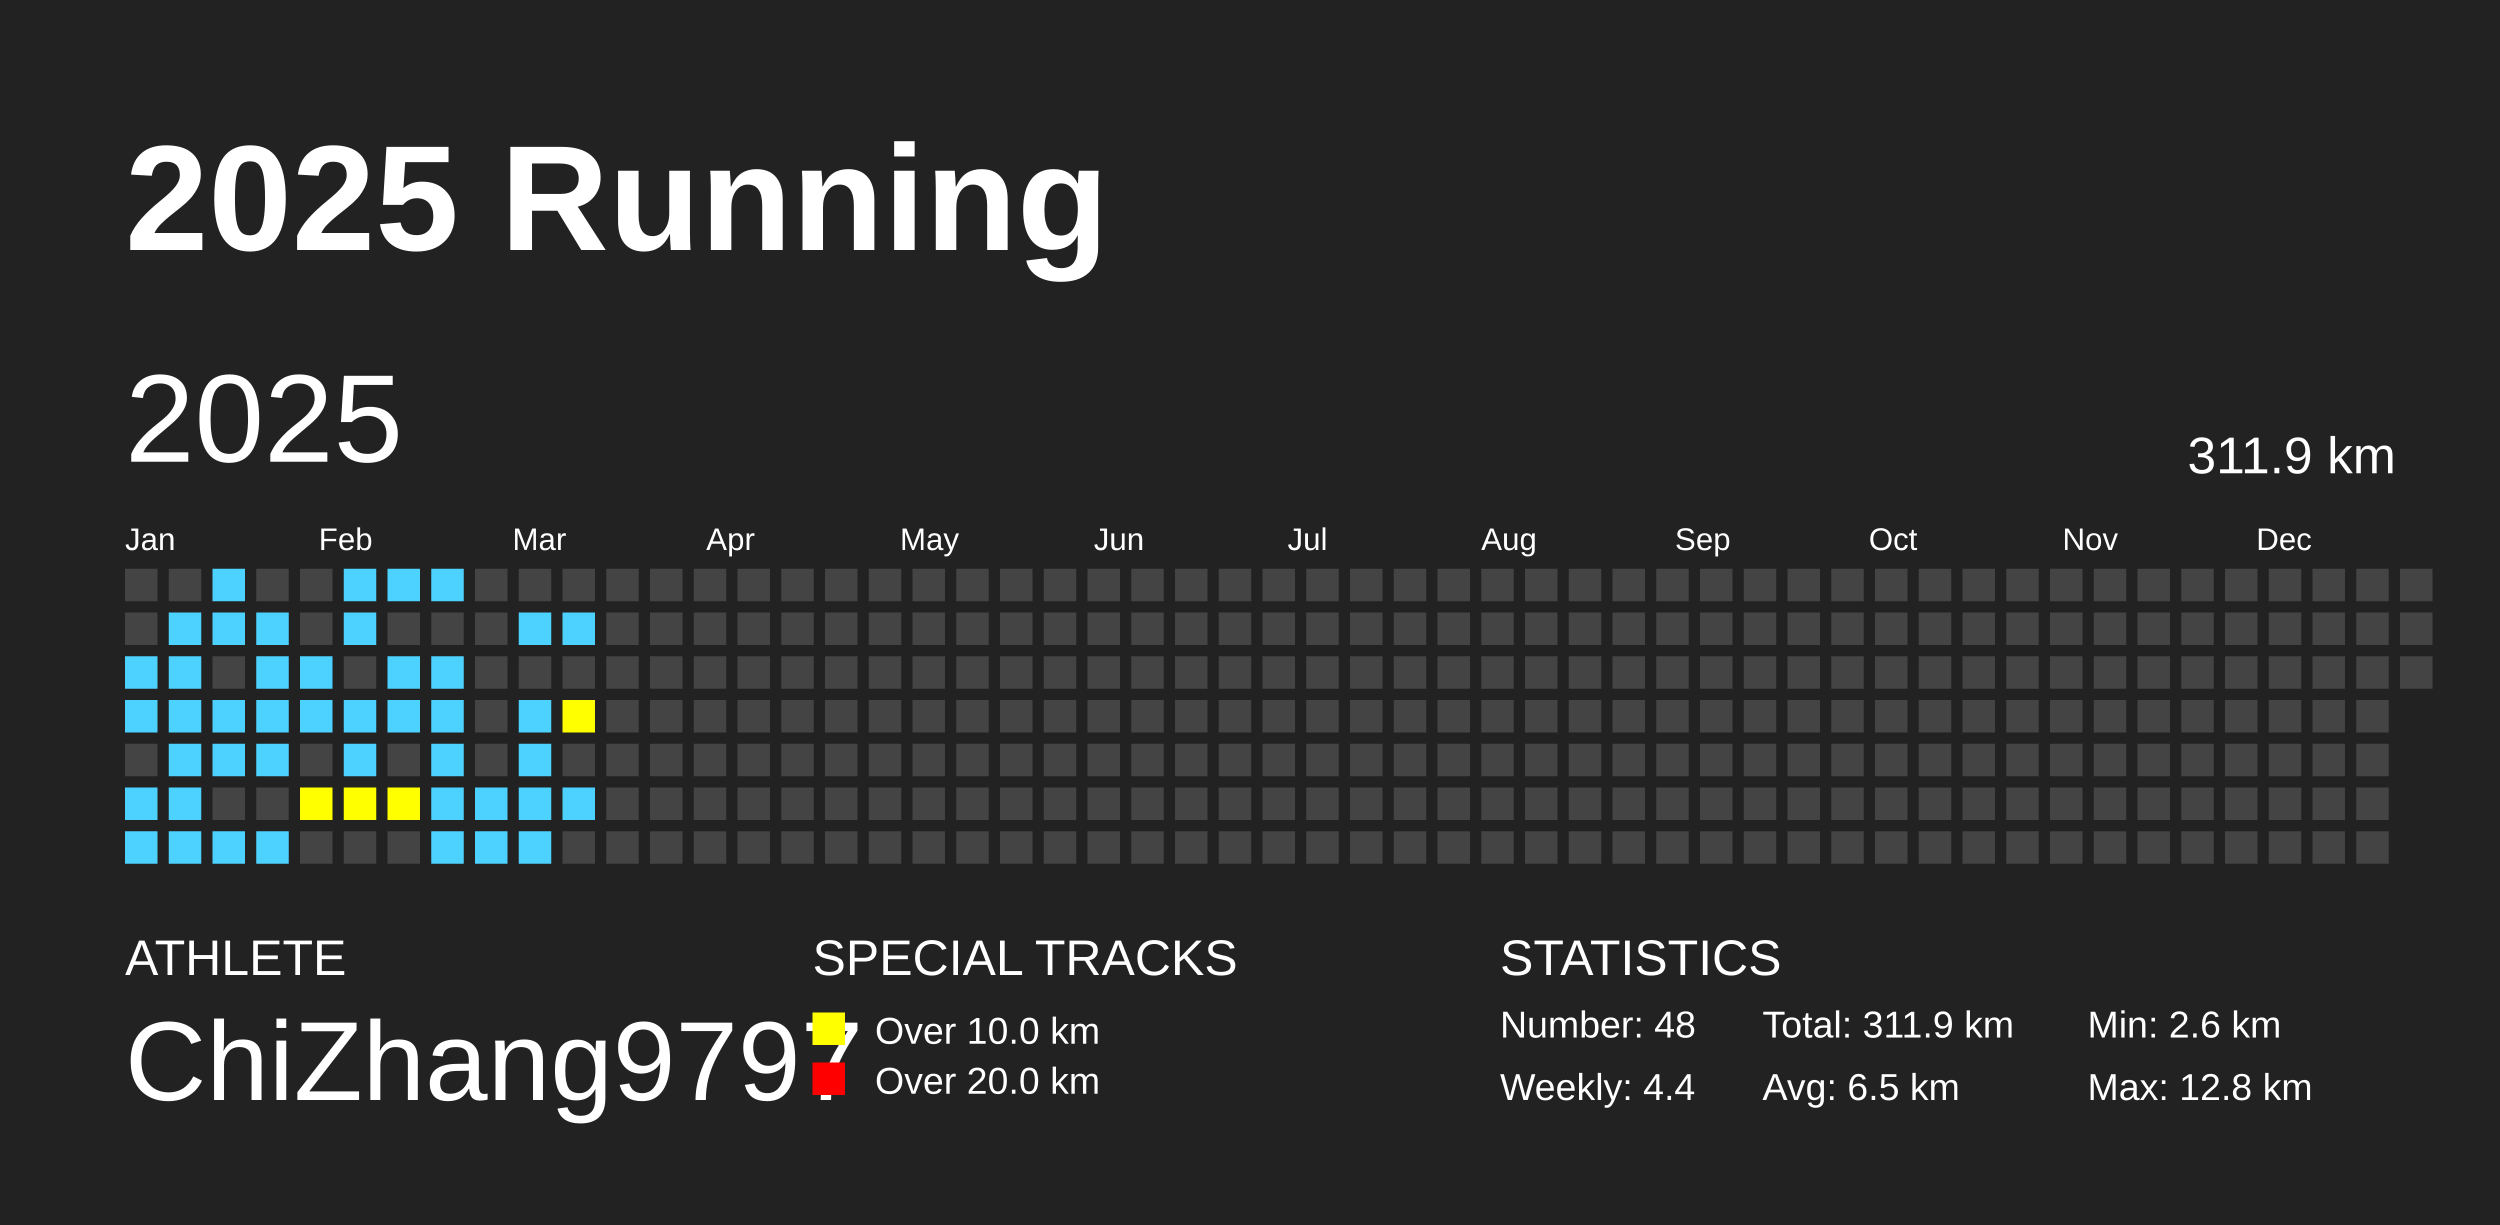
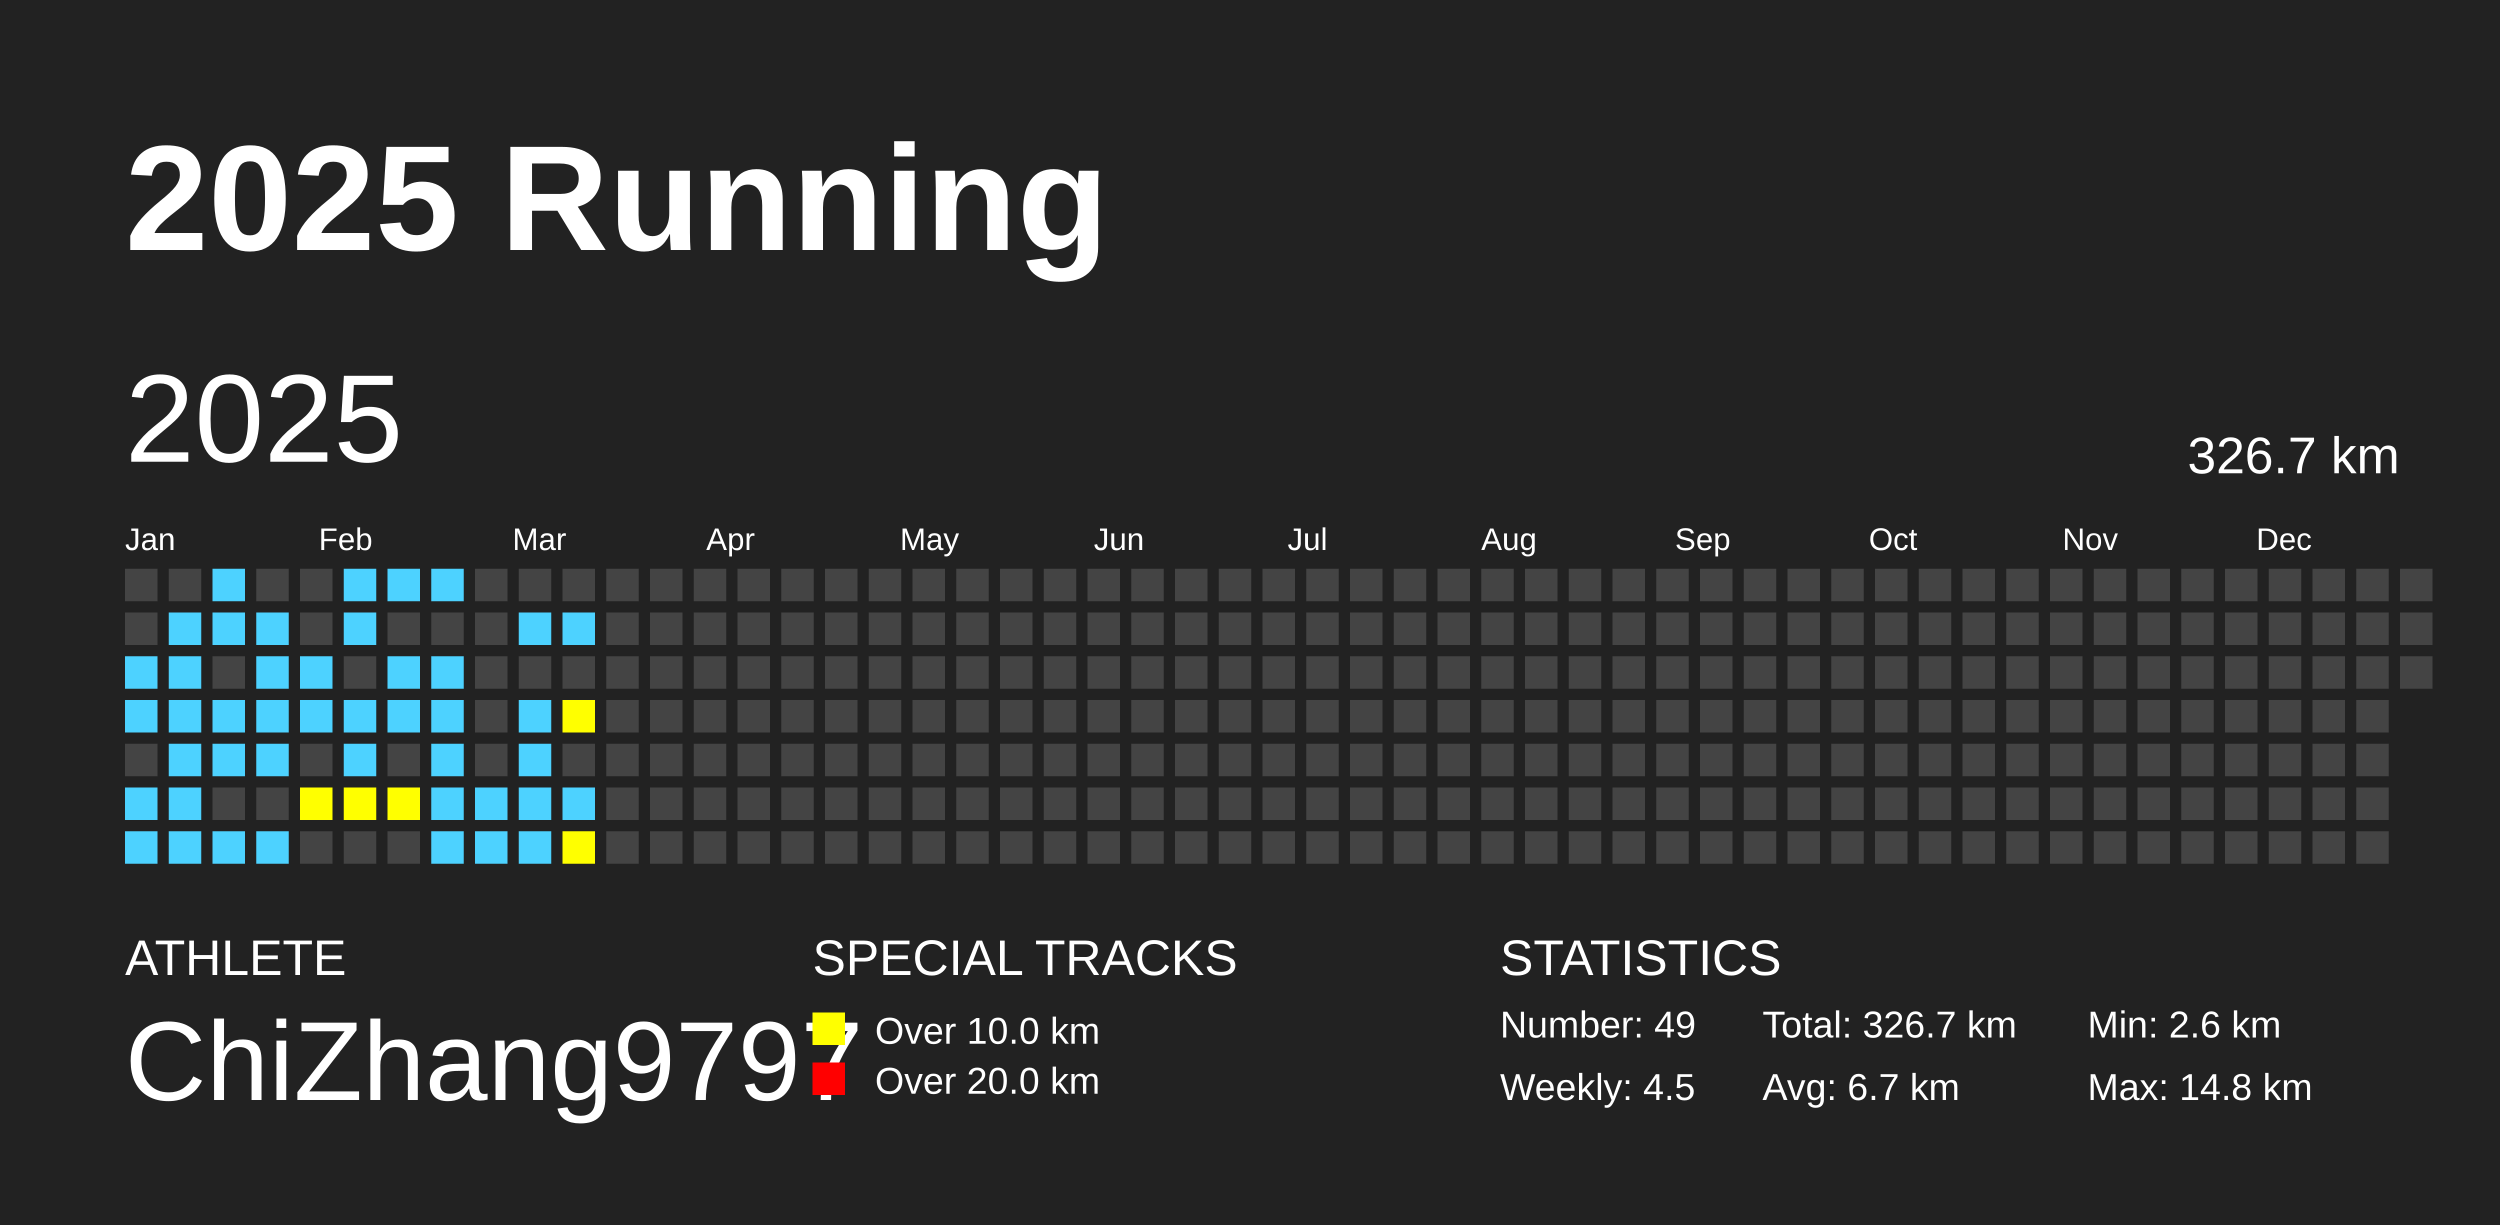
<svg xmlns="http://www.w3.org/2000/svg" baseProfile="full" height="98mm" version="1.1" viewBox="0,0,200,98" width="200mm">
  <defs />
  <rect fill="#222222" height="98" width="200" x="0" y="0" />
  <text fill="#FFFFFF" style="font-size:12px; font-family:Arial; font-weight:bold;" x="10" y="20">2025 Running</text>
  <text fill="#FFFFFF" style="font-size:4px; font-family:Arial" x="10" y="78">ATHLETE</text>
  <text fill="#FFFFFF" style="font-size:9px; font-family:Arial" x="10" y="88">ChiZhang9797</text>
  <text fill="#FFFFFF" style="font-size:4px; font-family:Arial" x="65" y="78">SPECIAL TRACKS</text>
  <rect fill="yellow" height="2.6" width="2.6" x="65" y="81" />
  <text fill="#FFFFFF" style="font-size:3px; font-family:Arial" x="70" y="83.5">Over 10.0 km</text>
  <rect fill="red" height="2.6" width="2.6" x="65" y="85" />
  <text fill="#FFFFFF" style="font-size:3px; font-family:Arial" x="70" y="87.5">Over 20.0 km</text>
  <text fill="#FFFFFF" style="font-size:4px; font-family:Arial" x="120" y="78">STATISTICS</text>
-   <text fill="#FFFFFF" style="font-size:3px; font-family:Arial" x="120" y="83">Number: 48</text>
-   <text fill="#FFFFFF" style="font-size:3px; font-family:Arial" x="120" y="88">Weekly: 4.4</text>
-   <text fill="#FFFFFF" style="font-size:3px; font-family:Arial" x="141" y="83">Total: 311.9 km</text>
-   <text fill="#FFFFFF" style="font-size:3px; font-family:Arial" x="141" y="88">Avg: 6.5 km</text>
+   <text fill="#FFFFFF" style="font-size:3px; font-family:Arial" x="120" y="83">Number: 49</text>
+   <text fill="#FFFFFF" style="font-size:3px; font-family:Arial" x="120" y="88">Weekly: 4.5</text>
+   <text fill="#FFFFFF" style="font-size:3px; font-family:Arial" x="141" y="83">Total: 326.7 km</text>
+   <text fill="#FFFFFF" style="font-size:3px; font-family:Arial" x="141" y="88">Avg: 6.7 km</text>
  <text fill="#FFFFFF" style="font-size:3px; font-family:Arial" x="167" y="83">Min: 2.6 km</text>
-   <text fill="#FFFFFF" style="font-size:3px; font-family:Arial" x="167" y="88">Max: 12.8 km</text>
+   <text fill="#FFFFFF" style="font-size:3px; font-family:Arial" x="167" y="88">Max: 14.8 km</text>
  <text dominant-baseline="hanging" fill="#FFFFFF" style="font-size:10.0px; font-family:Arial;" x="10" y="30">2025</text>
-   <text dominant-baseline="hanging" fill="#FFFFFF" style="font-size:4.125px; font-family:Arial;" x="175" y="35">311.9 km</text>
+   <text dominant-baseline="hanging" fill="#FFFFFF" style="font-size:4.125px; font-family:Arial;" x="175" y="35">326.7 km</text>
  <text fill="#FFFFFF" style="font-size:2.5px; font-family:Arial" x="10.0" y="44">Jan</text>
  <text fill="#FFFFFF" style="font-size:2.5px; font-family:Arial" x="25.5" y="44">Feb</text>
  <text fill="#FFFFFF" style="font-size:2.5px; font-family:Arial" x="41.0" y="44">Mar</text>
  <text fill="#FFFFFF" style="font-size:2.5px; font-family:Arial" x="56.5" y="44">Apr</text>
  <text fill="#FFFFFF" style="font-size:2.5px; font-family:Arial" x="72.0" y="44">May</text>
  <text fill="#FFFFFF" style="font-size:2.5px; font-family:Arial" x="87.5" y="44">Jun</text>
  <text fill="#FFFFFF" style="font-size:2.5px; font-family:Arial" x="103.0" y="44">Jul</text>
  <text fill="#FFFFFF" style="font-size:2.5px; font-family:Arial" x="118.5" y="44">Aug</text>
  <text fill="#FFFFFF" style="font-size:2.5px; font-family:Arial" x="134.0" y="44">Sep</text>
  <text fill="#FFFFFF" style="font-size:2.5px; font-family:Arial" x="149.5" y="44">Oct</text>
  <text fill="#FFFFFF" style="font-size:2.5px; font-family:Arial" x="165.0" y="44">Nov</text>
  <text fill="#FFFFFF" style="font-size:2.5px; font-family:Arial" x="180.5" y="44">Dec</text>
  <rect fill="#444444" height="2.6" width="2.6" x="10.0" y="45.5" />
  <rect fill="#444444" height="2.6" width="2.6" x="10.0" y="49.0" />
  <rect fill="#4DD2FF" height="2.6" width="2.6" x="10.0" y="52.5" />
  <rect fill="#4DD2FF" height="2.6" width="2.6" x="10.0" y="56.0" />
  <rect fill="#444444" height="2.6" width="2.6" x="10.0" y="59.5" />
  <rect fill="#4DD2FF" height="2.6" width="2.6" x="10.0" y="63.0" />
  <rect fill="#4DD2FF" height="2.6" width="2.6" x="10.0" y="66.5" />
  <rect fill="#444444" height="2.6" width="2.6" x="13.5" y="45.5" />
  <rect fill="#4DD2FF" height="2.6" width="2.6" x="13.5" y="49.0" />
  <rect fill="#4DD2FF" height="2.6" width="2.6" x="13.5" y="52.5" />
  <rect fill="#4DD2FF" height="2.6" width="2.6" x="13.5" y="56.0" />
  <rect fill="#4DD2FF" height="2.6" width="2.6" x="13.5" y="59.5" />
  <rect fill="#4DD2FF" height="2.6" width="2.6" x="13.5" y="63.0" />
  <rect fill="#4DD2FF" height="2.6" width="2.6" x="13.5" y="66.5" />
  <rect fill="#4DD2FF" height="2.6" width="2.6" x="17.0" y="45.5" />
  <rect fill="#4DD2FF" height="2.6" width="2.6" x="17.0" y="49.0" />
  <rect fill="#444444" height="2.6" width="2.6" x="17.0" y="52.5" />
  <rect fill="#4DD2FF" height="2.6" width="2.6" x="17.0" y="56.0" />
  <rect fill="#4DD2FF" height="2.6" width="2.6" x="17.0" y="59.5" />
  <rect fill="#444444" height="2.6" width="2.6" x="17.0" y="63.0" />
  <rect fill="#4DD2FF" height="2.6" width="2.6" x="17.0" y="66.5" />
  <rect fill="#444444" height="2.6" width="2.6" x="20.5" y="45.5" />
  <rect fill="#4DD2FF" height="2.6" width="2.6" x="20.5" y="49.0" />
  <rect fill="#4DD2FF" height="2.6" width="2.6" x="20.5" y="52.5" />
  <rect fill="#4DD2FF" height="2.6" width="2.6" x="20.5" y="56.0" />
  <rect fill="#4DD2FF" height="2.6" width="2.6" x="20.5" y="59.5" />
  <rect fill="#444444" height="2.6" width="2.6" x="20.5" y="63.0" />
  <rect fill="#4DD2FF" height="2.6" width="2.6" x="20.5" y="66.5" />
  <rect fill="#444444" height="2.6" width="2.6" x="24.0" y="45.5" />
  <rect fill="#444444" height="2.6" width="2.6" x="24.0" y="49.0" />
  <rect fill="#4DD2FF" height="2.6" width="2.6" x="24.0" y="52.5" />
  <rect fill="#4DD2FF" height="2.6" width="2.6" x="24.0" y="56.0" />
  <rect fill="#444444" height="2.6" width="2.6" x="24.0" y="59.5" />
  <rect fill="yellow" height="2.6" width="2.6" x="24.0" y="63.0" />
  <rect fill="#444444" height="2.6" width="2.6" x="24.0" y="66.5" />
  <rect fill="#4DD2FF" height="2.6" width="2.6" x="27.5" y="45.5" />
  <rect fill="#4DD2FF" height="2.6" width="2.6" x="27.5" y="49.0" />
  <rect fill="#444444" height="2.6" width="2.6" x="27.5" y="52.5" />
  <rect fill="#4DD2FF" height="2.6" width="2.6" x="27.5" y="56.0" />
  <rect fill="#4DD2FF" height="2.6" width="2.6" x="27.5" y="59.5" />
  <rect fill="yellow" height="2.6" width="2.6" x="27.5" y="63.0" />
  <rect fill="#444444" height="2.6" width="2.6" x="27.5" y="66.5" />
  <rect fill="#4DD2FF" height="2.6" width="2.6" x="31.0" y="45.5" />
  <rect fill="#444444" height="2.6" width="2.6" x="31.0" y="49.0" />
  <rect fill="#4DD2FF" height="2.6" width="2.6" x="31.0" y="52.5" />
  <rect fill="#4DD2FF" height="2.6" width="2.6" x="31.0" y="56.0" />
  <rect fill="#444444" height="2.6" width="2.6" x="31.0" y="59.5" />
  <rect fill="yellow" height="2.6" width="2.6" x="31.0" y="63.0" />
  <rect fill="#444444" height="2.6" width="2.6" x="31.0" y="66.5" />
  <rect fill="#4DD2FF" height="2.6" width="2.6" x="34.5" y="45.5" />
  <rect fill="#444444" height="2.6" width="2.6" x="34.5" y="49.0" />
  <rect fill="#4DD2FF" height="2.6" width="2.6" x="34.5" y="52.5" />
  <rect fill="#4DD2FF" height="2.6" width="2.6" x="34.5" y="56.0" />
  <rect fill="#4DD2FF" height="2.6" width="2.6" x="34.5" y="59.5" />
  <rect fill="#4DD2FF" height="2.6" width="2.6" x="34.5" y="63.0" />
  <rect fill="#4DD2FF" height="2.6" width="2.6" x="34.5" y="66.5" />
  <rect fill="#444444" height="2.6" width="2.6" x="38.0" y="45.5" />
  <rect fill="#444444" height="2.6" width="2.6" x="38.0" y="49.0" />
  <rect fill="#444444" height="2.6" width="2.6" x="38.0" y="52.5" />
  <rect fill="#444444" height="2.6" width="2.6" x="38.0" y="56.0" />
  <rect fill="#444444" height="2.6" width="2.6" x="38.0" y="59.5" />
  <rect fill="#4DD2FF" height="2.6" width="2.6" x="38.0" y="63.0" />
  <rect fill="#4DD2FF" height="2.6" width="2.6" x="38.0" y="66.5" />
  <rect fill="#444444" height="2.6" width="2.6" x="41.5" y="45.5" />
  <rect fill="#4DD2FF" height="2.6" width="2.6" x="41.5" y="49.0" />
  <rect fill="#444444" height="2.6" width="2.6" x="41.5" y="52.5" />
  <rect fill="#4DD2FF" height="2.6" width="2.6" x="41.5" y="56.0" />
  <rect fill="#4DD2FF" height="2.6" width="2.6" x="41.5" y="59.5" />
  <rect fill="#4DD2FF" height="2.6" width="2.6" x="41.5" y="63.0" />
  <rect fill="#4DD2FF" height="2.6" width="2.6" x="41.5" y="66.5" />
  <rect fill="#444444" height="2.6" width="2.6" x="45.0" y="45.5" />
  <rect fill="#4DD2FF" height="2.6" width="2.6" x="45.0" y="49.0" />
  <rect fill="#444444" height="2.6" width="2.6" x="45.0" y="52.5" />
  <rect fill="yellow" height="2.6" width="2.6" x="45.0" y="56.0" />
  <rect fill="#444444" height="2.6" width="2.6" x="45.0" y="59.5" />
  <rect fill="#4DD2FF" height="2.6" width="2.6" x="45.0" y="63.0" />
-   <rect fill="#444444" height="2.6" width="2.6" x="45.0" y="66.5" />
+   <rect fill="yellow" height="2.6" width="2.6" x="45.0" y="66.5" />
  <rect fill="#444444" height="2.6" width="2.6" x="48.5" y="45.5" />
  <rect fill="#444444" height="2.6" width="2.6" x="48.5" y="49.0" />
  <rect fill="#444444" height="2.6" width="2.6" x="48.5" y="52.5" />
  <rect fill="#444444" height="2.6" width="2.6" x="48.5" y="56.0" />
  <rect fill="#444444" height="2.6" width="2.6" x="48.5" y="59.5" />
  <rect fill="#444444" height="2.6" width="2.6" x="48.5" y="63.0" />
  <rect fill="#444444" height="2.6" width="2.6" x="48.5" y="66.5" />
  <rect fill="#444444" height="2.6" width="2.6" x="52.0" y="45.5" />
  <rect fill="#444444" height="2.6" width="2.6" x="52.0" y="49.0" />
  <rect fill="#444444" height="2.6" width="2.6" x="52.0" y="52.5" />
  <rect fill="#444444" height="2.6" width="2.6" x="52.0" y="56.0" />
  <rect fill="#444444" height="2.6" width="2.6" x="52.0" y="59.5" />
  <rect fill="#444444" height="2.6" width="2.6" x="52.0" y="63.0" />
  <rect fill="#444444" height="2.6" width="2.6" x="52.0" y="66.5" />
  <rect fill="#444444" height="2.6" width="2.6" x="55.5" y="45.5" />
  <rect fill="#444444" height="2.6" width="2.6" x="55.5" y="49.0" />
  <rect fill="#444444" height="2.6" width="2.6" x="55.5" y="52.5" />
  <rect fill="#444444" height="2.6" width="2.6" x="55.5" y="56.0" />
  <rect fill="#444444" height="2.6" width="2.6" x="55.5" y="59.5" />
  <rect fill="#444444" height="2.6" width="2.6" x="55.5" y="63.0" />
  <rect fill="#444444" height="2.6" width="2.6" x="55.5" y="66.5" />
  <rect fill="#444444" height="2.6" width="2.6" x="59.0" y="45.5" />
  <rect fill="#444444" height="2.6" width="2.6" x="59.0" y="49.0" />
  <rect fill="#444444" height="2.6" width="2.6" x="59.0" y="52.5" />
  <rect fill="#444444" height="2.6" width="2.6" x="59.0" y="56.0" />
  <rect fill="#444444" height="2.6" width="2.6" x="59.0" y="59.5" />
  <rect fill="#444444" height="2.6" width="2.6" x="59.0" y="63.0" />
  <rect fill="#444444" height="2.6" width="2.6" x="59.0" y="66.5" />
  <rect fill="#444444" height="2.6" width="2.6" x="62.5" y="45.5" />
  <rect fill="#444444" height="2.6" width="2.6" x="62.5" y="49.0" />
  <rect fill="#444444" height="2.6" width="2.6" x="62.5" y="52.5" />
  <rect fill="#444444" height="2.6" width="2.6" x="62.5" y="56.0" />
  <rect fill="#444444" height="2.6" width="2.6" x="62.5" y="59.5" />
  <rect fill="#444444" height="2.6" width="2.6" x="62.5" y="63.0" />
  <rect fill="#444444" height="2.6" width="2.6" x="62.5" y="66.5" />
  <rect fill="#444444" height="2.6" width="2.6" x="66.0" y="45.5" />
  <rect fill="#444444" height="2.6" width="2.6" x="66.0" y="49.0" />
  <rect fill="#444444" height="2.6" width="2.6" x="66.0" y="52.5" />
  <rect fill="#444444" height="2.6" width="2.6" x="66.0" y="56.0" />
  <rect fill="#444444" height="2.6" width="2.6" x="66.0" y="59.5" />
  <rect fill="#444444" height="2.6" width="2.6" x="66.0" y="63.0" />
  <rect fill="#444444" height="2.6" width="2.6" x="66.0" y="66.5" />
  <rect fill="#444444" height="2.6" width="2.6" x="69.5" y="45.5" />
  <rect fill="#444444" height="2.6" width="2.6" x="69.5" y="49.0" />
  <rect fill="#444444" height="2.6" width="2.6" x="69.5" y="52.5" />
  <rect fill="#444444" height="2.6" width="2.6" x="69.5" y="56.0" />
  <rect fill="#444444" height="2.6" width="2.6" x="69.5" y="59.5" />
  <rect fill="#444444" height="2.6" width="2.6" x="69.5" y="63.0" />
  <rect fill="#444444" height="2.6" width="2.6" x="69.5" y="66.5" />
  <rect fill="#444444" height="2.6" width="2.6" x="73.0" y="45.5" />
  <rect fill="#444444" height="2.6" width="2.6" x="73.0" y="49.0" />
  <rect fill="#444444" height="2.6" width="2.6" x="73.0" y="52.5" />
  <rect fill="#444444" height="2.6" width="2.6" x="73.0" y="56.0" />
  <rect fill="#444444" height="2.6" width="2.6" x="73.0" y="59.5" />
  <rect fill="#444444" height="2.6" width="2.6" x="73.0" y="63.0" />
  <rect fill="#444444" height="2.6" width="2.6" x="73.0" y="66.5" />
  <rect fill="#444444" height="2.6" width="2.6" x="76.5" y="45.5" />
  <rect fill="#444444" height="2.6" width="2.6" x="76.5" y="49.0" />
  <rect fill="#444444" height="2.6" width="2.6" x="76.5" y="52.5" />
  <rect fill="#444444" height="2.6" width="2.6" x="76.5" y="56.0" />
  <rect fill="#444444" height="2.6" width="2.6" x="76.5" y="59.5" />
  <rect fill="#444444" height="2.6" width="2.6" x="76.5" y="63.0" />
  <rect fill="#444444" height="2.6" width="2.6" x="76.5" y="66.5" />
  <rect fill="#444444" height="2.6" width="2.6" x="80.0" y="45.5" />
  <rect fill="#444444" height="2.6" width="2.6" x="80.0" y="49.0" />
  <rect fill="#444444" height="2.6" width="2.6" x="80.0" y="52.5" />
  <rect fill="#444444" height="2.6" width="2.6" x="80.0" y="56.0" />
  <rect fill="#444444" height="2.6" width="2.6" x="80.0" y="59.5" />
  <rect fill="#444444" height="2.6" width="2.6" x="80.0" y="63.0" />
  <rect fill="#444444" height="2.6" width="2.6" x="80.0" y="66.5" />
  <rect fill="#444444" height="2.6" width="2.6" x="83.5" y="45.5" />
  <rect fill="#444444" height="2.6" width="2.6" x="83.5" y="49.0" />
  <rect fill="#444444" height="2.6" width="2.6" x="83.5" y="52.5" />
  <rect fill="#444444" height="2.6" width="2.6" x="83.5" y="56.0" />
  <rect fill="#444444" height="2.6" width="2.6" x="83.5" y="59.5" />
  <rect fill="#444444" height="2.6" width="2.6" x="83.5" y="63.0" />
  <rect fill="#444444" height="2.6" width="2.6" x="83.5" y="66.5" />
  <rect fill="#444444" height="2.6" width="2.6" x="87.0" y="45.5" />
  <rect fill="#444444" height="2.6" width="2.6" x="87.0" y="49.0" />
  <rect fill="#444444" height="2.6" width="2.6" x="87.0" y="52.5" />
  <rect fill="#444444" height="2.6" width="2.6" x="87.0" y="56.0" />
  <rect fill="#444444" height="2.6" width="2.6" x="87.0" y="59.5" />
  <rect fill="#444444" height="2.6" width="2.6" x="87.0" y="63.0" />
  <rect fill="#444444" height="2.6" width="2.6" x="87.0" y="66.5" />
  <rect fill="#444444" height="2.6" width="2.6" x="90.5" y="45.5" />
  <rect fill="#444444" height="2.6" width="2.6" x="90.5" y="49.0" />
  <rect fill="#444444" height="2.6" width="2.6" x="90.5" y="52.5" />
  <rect fill="#444444" height="2.6" width="2.6" x="90.5" y="56.0" />
  <rect fill="#444444" height="2.6" width="2.6" x="90.5" y="59.5" />
  <rect fill="#444444" height="2.6" width="2.6" x="90.5" y="63.0" />
  <rect fill="#444444" height="2.6" width="2.6" x="90.5" y="66.5" />
  <rect fill="#444444" height="2.6" width="2.6" x="94.0" y="45.5" />
  <rect fill="#444444" height="2.6" width="2.6" x="94.0" y="49.0" />
  <rect fill="#444444" height="2.6" width="2.6" x="94.0" y="52.5" />
  <rect fill="#444444" height="2.6" width="2.6" x="94.0" y="56.0" />
  <rect fill="#444444" height="2.6" width="2.6" x="94.0" y="59.5" />
  <rect fill="#444444" height="2.6" width="2.6" x="94.0" y="63.0" />
  <rect fill="#444444" height="2.6" width="2.6" x="94.0" y="66.5" />
  <rect fill="#444444" height="2.6" width="2.6" x="97.5" y="45.5" />
  <rect fill="#444444" height="2.6" width="2.6" x="97.5" y="49.0" />
  <rect fill="#444444" height="2.6" width="2.6" x="97.5" y="52.5" />
  <rect fill="#444444" height="2.6" width="2.6" x="97.5" y="56.0" />
  <rect fill="#444444" height="2.6" width="2.6" x="97.5" y="59.5" />
  <rect fill="#444444" height="2.6" width="2.6" x="97.5" y="63.0" />
  <rect fill="#444444" height="2.6" width="2.6" x="97.5" y="66.5" />
  <rect fill="#444444" height="2.6" width="2.6" x="101.0" y="45.5" />
  <rect fill="#444444" height="2.6" width="2.6" x="101.0" y="49.0" />
  <rect fill="#444444" height="2.6" width="2.6" x="101.0" y="52.5" />
  <rect fill="#444444" height="2.6" width="2.6" x="101.0" y="56.0" />
  <rect fill="#444444" height="2.6" width="2.6" x="101.0" y="59.5" />
  <rect fill="#444444" height="2.6" width="2.6" x="101.0" y="63.0" />
  <rect fill="#444444" height="2.6" width="2.6" x="101.0" y="66.5" />
  <rect fill="#444444" height="2.6" width="2.6" x="104.5" y="45.5" />
  <rect fill="#444444" height="2.6" width="2.6" x="104.5" y="49.0" />
  <rect fill="#444444" height="2.6" width="2.6" x="104.5" y="52.5" />
  <rect fill="#444444" height="2.6" width="2.6" x="104.5" y="56.0" />
  <rect fill="#444444" height="2.6" width="2.6" x="104.5" y="59.5" />
  <rect fill="#444444" height="2.6" width="2.6" x="104.5" y="63.0" />
  <rect fill="#444444" height="2.6" width="2.6" x="104.5" y="66.5" />
  <rect fill="#444444" height="2.6" width="2.6" x="108.0" y="45.5" />
  <rect fill="#444444" height="2.6" width="2.6" x="108.0" y="49.0" />
  <rect fill="#444444" height="2.6" width="2.6" x="108.0" y="52.5" />
  <rect fill="#444444" height="2.6" width="2.6" x="108.0" y="56.0" />
  <rect fill="#444444" height="2.6" width="2.6" x="108.0" y="59.5" />
  <rect fill="#444444" height="2.6" width="2.6" x="108.0" y="63.0" />
  <rect fill="#444444" height="2.6" width="2.6" x="108.0" y="66.5" />
  <rect fill="#444444" height="2.6" width="2.6" x="111.5" y="45.5" />
  <rect fill="#444444" height="2.6" width="2.6" x="111.5" y="49.0" />
  <rect fill="#444444" height="2.6" width="2.6" x="111.5" y="52.5" />
  <rect fill="#444444" height="2.6" width="2.6" x="111.5" y="56.0" />
  <rect fill="#444444" height="2.6" width="2.6" x="111.5" y="59.5" />
  <rect fill="#444444" height="2.6" width="2.6" x="111.5" y="63.0" />
  <rect fill="#444444" height="2.6" width="2.6" x="111.5" y="66.5" />
  <rect fill="#444444" height="2.6" width="2.6" x="115.0" y="45.5" />
  <rect fill="#444444" height="2.6" width="2.6" x="115.0" y="49.0" />
  <rect fill="#444444" height="2.6" width="2.6" x="115.0" y="52.5" />
  <rect fill="#444444" height="2.6" width="2.6" x="115.0" y="56.0" />
  <rect fill="#444444" height="2.6" width="2.6" x="115.0" y="59.5" />
  <rect fill="#444444" height="2.6" width="2.6" x="115.0" y="63.0" />
  <rect fill="#444444" height="2.6" width="2.6" x="115.0" y="66.5" />
  <rect fill="#444444" height="2.6" width="2.6" x="118.5" y="45.5" />
  <rect fill="#444444" height="2.6" width="2.6" x="118.5" y="49.0" />
  <rect fill="#444444" height="2.6" width="2.6" x="118.5" y="52.5" />
  <rect fill="#444444" height="2.6" width="2.6" x="118.5" y="56.0" />
  <rect fill="#444444" height="2.6" width="2.6" x="118.5" y="59.5" />
  <rect fill="#444444" height="2.6" width="2.6" x="118.5" y="63.0" />
  <rect fill="#444444" height="2.6" width="2.6" x="118.5" y="66.5" />
  <rect fill="#444444" height="2.6" width="2.6" x="122.0" y="45.5" />
  <rect fill="#444444" height="2.6" width="2.6" x="122.0" y="49.0" />
  <rect fill="#444444" height="2.6" width="2.6" x="122.0" y="52.5" />
  <rect fill="#444444" height="2.6" width="2.6" x="122.0" y="56.0" />
  <rect fill="#444444" height="2.6" width="2.6" x="122.0" y="59.5" />
  <rect fill="#444444" height="2.6" width="2.6" x="122.0" y="63.0" />
  <rect fill="#444444" height="2.6" width="2.6" x="122.0" y="66.5" />
  <rect fill="#444444" height="2.6" width="2.6" x="125.5" y="45.5" />
  <rect fill="#444444" height="2.6" width="2.6" x="125.5" y="49.0" />
  <rect fill="#444444" height="2.6" width="2.6" x="125.5" y="52.5" />
  <rect fill="#444444" height="2.6" width="2.6" x="125.5" y="56.0" />
  <rect fill="#444444" height="2.6" width="2.6" x="125.5" y="59.5" />
  <rect fill="#444444" height="2.6" width="2.6" x="125.5" y="63.0" />
  <rect fill="#444444" height="2.6" width="2.6" x="125.5" y="66.5" />
  <rect fill="#444444" height="2.6" width="2.6" x="129.0" y="45.5" />
  <rect fill="#444444" height="2.6" width="2.6" x="129.0" y="49.0" />
  <rect fill="#444444" height="2.6" width="2.6" x="129.0" y="52.5" />
  <rect fill="#444444" height="2.6" width="2.6" x="129.0" y="56.0" />
  <rect fill="#444444" height="2.6" width="2.6" x="129.0" y="59.5" />
  <rect fill="#444444" height="2.6" width="2.6" x="129.0" y="63.0" />
  <rect fill="#444444" height="2.6" width="2.6" x="129.0" y="66.5" />
  <rect fill="#444444" height="2.6" width="2.6" x="132.5" y="45.5" />
  <rect fill="#444444" height="2.6" width="2.6" x="132.5" y="49.0" />
  <rect fill="#444444" height="2.6" width="2.6" x="132.5" y="52.5" />
  <rect fill="#444444" height="2.6" width="2.6" x="132.5" y="56.0" />
  <rect fill="#444444" height="2.6" width="2.6" x="132.5" y="59.5" />
  <rect fill="#444444" height="2.6" width="2.6" x="132.5" y="63.0" />
  <rect fill="#444444" height="2.6" width="2.6" x="132.5" y="66.5" />
  <rect fill="#444444" height="2.6" width="2.6" x="136.0" y="45.5" />
  <rect fill="#444444" height="2.6" width="2.6" x="136.0" y="49.0" />
  <rect fill="#444444" height="2.6" width="2.6" x="136.0" y="52.5" />
  <rect fill="#444444" height="2.6" width="2.6" x="136.0" y="56.0" />
  <rect fill="#444444" height="2.6" width="2.6" x="136.0" y="59.5" />
  <rect fill="#444444" height="2.6" width="2.6" x="136.0" y="63.0" />
  <rect fill="#444444" height="2.6" width="2.6" x="136.0" y="66.5" />
  <rect fill="#444444" height="2.6" width="2.6" x="139.5" y="45.5" />
  <rect fill="#444444" height="2.6" width="2.6" x="139.5" y="49.0" />
  <rect fill="#444444" height="2.6" width="2.6" x="139.5" y="52.5" />
  <rect fill="#444444" height="2.6" width="2.6" x="139.5" y="56.0" />
  <rect fill="#444444" height="2.6" width="2.6" x="139.5" y="59.5" />
  <rect fill="#444444" height="2.6" width="2.6" x="139.5" y="63.0" />
  <rect fill="#444444" height="2.6" width="2.6" x="139.5" y="66.5" />
  <rect fill="#444444" height="2.6" width="2.6" x="143.0" y="45.5" />
  <rect fill="#444444" height="2.6" width="2.6" x="143.0" y="49.0" />
  <rect fill="#444444" height="2.6" width="2.6" x="143.0" y="52.5" />
  <rect fill="#444444" height="2.6" width="2.6" x="143.0" y="56.0" />
  <rect fill="#444444" height="2.6" width="2.6" x="143.0" y="59.5" />
  <rect fill="#444444" height="2.6" width="2.6" x="143.0" y="63.0" />
  <rect fill="#444444" height="2.6" width="2.6" x="143.0" y="66.5" />
  <rect fill="#444444" height="2.6" width="2.6" x="146.5" y="45.5" />
  <rect fill="#444444" height="2.6" width="2.6" x="146.5" y="49.0" />
  <rect fill="#444444" height="2.6" width="2.6" x="146.5" y="52.5" />
  <rect fill="#444444" height="2.6" width="2.6" x="146.5" y="56.0" />
  <rect fill="#444444" height="2.6" width="2.6" x="146.5" y="59.5" />
  <rect fill="#444444" height="2.6" width="2.6" x="146.5" y="63.0" />
  <rect fill="#444444" height="2.6" width="2.6" x="146.5" y="66.5" />
  <rect fill="#444444" height="2.6" width="2.6" x="150.0" y="45.5" />
  <rect fill="#444444" height="2.6" width="2.6" x="150.0" y="49.0" />
  <rect fill="#444444" height="2.6" width="2.6" x="150.0" y="52.5" />
  <rect fill="#444444" height="2.6" width="2.6" x="150.0" y="56.0" />
  <rect fill="#444444" height="2.6" width="2.6" x="150.0" y="59.5" />
  <rect fill="#444444" height="2.6" width="2.6" x="150.0" y="63.0" />
  <rect fill="#444444" height="2.6" width="2.6" x="150.0" y="66.5" />
  <rect fill="#444444" height="2.6" width="2.6" x="153.5" y="45.5" />
  <rect fill="#444444" height="2.6" width="2.6" x="153.5" y="49.0" />
  <rect fill="#444444" height="2.6" width="2.6" x="153.5" y="52.5" />
  <rect fill="#444444" height="2.6" width="2.6" x="153.5" y="56.0" />
  <rect fill="#444444" height="2.6" width="2.6" x="153.5" y="59.5" />
  <rect fill="#444444" height="2.6" width="2.6" x="153.5" y="63.0" />
  <rect fill="#444444" height="2.6" width="2.6" x="153.5" y="66.5" />
  <rect fill="#444444" height="2.6" width="2.6" x="157.0" y="45.5" />
  <rect fill="#444444" height="2.6" width="2.6" x="157.0" y="49.0" />
  <rect fill="#444444" height="2.6" width="2.6" x="157.0" y="52.5" />
  <rect fill="#444444" height="2.6" width="2.6" x="157.0" y="56.0" />
  <rect fill="#444444" height="2.6" width="2.6" x="157.0" y="59.5" />
  <rect fill="#444444" height="2.6" width="2.6" x="157.0" y="63.0" />
  <rect fill="#444444" height="2.6" width="2.6" x="157.0" y="66.5" />
  <rect fill="#444444" height="2.6" width="2.6" x="160.5" y="45.5" />
  <rect fill="#444444" height="2.6" width="2.6" x="160.5" y="49.0" />
  <rect fill="#444444" height="2.6" width="2.6" x="160.5" y="52.5" />
  <rect fill="#444444" height="2.6" width="2.6" x="160.5" y="56.0" />
  <rect fill="#444444" height="2.6" width="2.6" x="160.5" y="59.5" />
  <rect fill="#444444" height="2.6" width="2.6" x="160.5" y="63.0" />
  <rect fill="#444444" height="2.6" width="2.6" x="160.5" y="66.5" />
  <rect fill="#444444" height="2.6" width="2.6" x="164.0" y="45.5" />
  <rect fill="#444444" height="2.6" width="2.6" x="164.0" y="49.0" />
  <rect fill="#444444" height="2.6" width="2.6" x="164.0" y="52.5" />
  <rect fill="#444444" height="2.6" width="2.6" x="164.0" y="56.0" />
  <rect fill="#444444" height="2.6" width="2.6" x="164.0" y="59.5" />
  <rect fill="#444444" height="2.6" width="2.6" x="164.0" y="63.0" />
  <rect fill="#444444" height="2.6" width="2.6" x="164.0" y="66.5" />
  <rect fill="#444444" height="2.6" width="2.6" x="167.5" y="45.5" />
  <rect fill="#444444" height="2.6" width="2.6" x="167.5" y="49.0" />
  <rect fill="#444444" height="2.6" width="2.6" x="167.5" y="52.5" />
  <rect fill="#444444" height="2.6" width="2.6" x="167.5" y="56.0" />
  <rect fill="#444444" height="2.6" width="2.6" x="167.5" y="59.5" />
  <rect fill="#444444" height="2.6" width="2.6" x="167.5" y="63.0" />
  <rect fill="#444444" height="2.6" width="2.6" x="167.5" y="66.5" />
  <rect fill="#444444" height="2.6" width="2.6" x="171.0" y="45.5" />
  <rect fill="#444444" height="2.6" width="2.6" x="171.0" y="49.0" />
  <rect fill="#444444" height="2.6" width="2.6" x="171.0" y="52.5" />
  <rect fill="#444444" height="2.6" width="2.6" x="171.0" y="56.0" />
  <rect fill="#444444" height="2.6" width="2.6" x="171.0" y="59.5" />
  <rect fill="#444444" height="2.6" width="2.6" x="171.0" y="63.0" />
  <rect fill="#444444" height="2.6" width="2.6" x="171.0" y="66.5" />
  <rect fill="#444444" height="2.6" width="2.6" x="174.5" y="45.5" />
  <rect fill="#444444" height="2.6" width="2.6" x="174.5" y="49.0" />
  <rect fill="#444444" height="2.6" width="2.6" x="174.5" y="52.5" />
  <rect fill="#444444" height="2.6" width="2.6" x="174.5" y="56.0" />
  <rect fill="#444444" height="2.6" width="2.6" x="174.5" y="59.5" />
  <rect fill="#444444" height="2.6" width="2.6" x="174.5" y="63.0" />
  <rect fill="#444444" height="2.6" width="2.6" x="174.5" y="66.5" />
  <rect fill="#444444" height="2.6" width="2.6" x="178.0" y="45.5" />
  <rect fill="#444444" height="2.6" width="2.6" x="178.0" y="49.0" />
  <rect fill="#444444" height="2.6" width="2.6" x="178.0" y="52.5" />
  <rect fill="#444444" height="2.6" width="2.6" x="178.0" y="56.0" />
  <rect fill="#444444" height="2.6" width="2.6" x="178.0" y="59.5" />
  <rect fill="#444444" height="2.6" width="2.6" x="178.0" y="63.0" />
  <rect fill="#444444" height="2.6" width="2.6" x="178.0" y="66.5" />
  <rect fill="#444444" height="2.6" width="2.6" x="181.5" y="45.5" />
  <rect fill="#444444" height="2.6" width="2.6" x="181.5" y="49.0" />
  <rect fill="#444444" height="2.6" width="2.6" x="181.5" y="52.5" />
  <rect fill="#444444" height="2.6" width="2.6" x="181.5" y="56.0" />
  <rect fill="#444444" height="2.6" width="2.6" x="181.5" y="59.5" />
  <rect fill="#444444" height="2.6" width="2.6" x="181.5" y="63.0" />
  <rect fill="#444444" height="2.6" width="2.6" x="181.5" y="66.5" />
  <rect fill="#444444" height="2.6" width="2.6" x="185.0" y="45.5" />
  <rect fill="#444444" height="2.6" width="2.6" x="185.0" y="49.0" />
  <rect fill="#444444" height="2.6" width="2.6" x="185.0" y="52.5" />
  <rect fill="#444444" height="2.6" width="2.6" x="185.0" y="56.0" />
  <rect fill="#444444" height="2.6" width="2.6" x="185.0" y="59.5" />
  <rect fill="#444444" height="2.6" width="2.6" x="185.0" y="63.0" />
  <rect fill="#444444" height="2.6" width="2.6" x="185.0" y="66.5" />
  <rect fill="#444444" height="2.6" width="2.6" x="188.5" y="45.5" />
  <rect fill="#444444" height="2.6" width="2.6" x="188.5" y="49.0" />
  <rect fill="#444444" height="2.6" width="2.6" x="188.5" y="52.5" />
  <rect fill="#444444" height="2.6" width="2.6" x="188.5" y="56.0" />
  <rect fill="#444444" height="2.6" width="2.6" x="188.5" y="59.5" />
  <rect fill="#444444" height="2.6" width="2.6" x="188.5" y="63.0" />
  <rect fill="#444444" height="2.6" width="2.6" x="188.5" y="66.5" />
  <rect fill="#444444" height="2.6" width="2.6" x="192.0" y="45.5" />
  <rect fill="#444444" height="2.6" width="2.6" x="192.0" y="49.0" />
  <rect fill="#444444" height="2.6" width="2.6" x="192.0" y="52.5" />
</svg>
